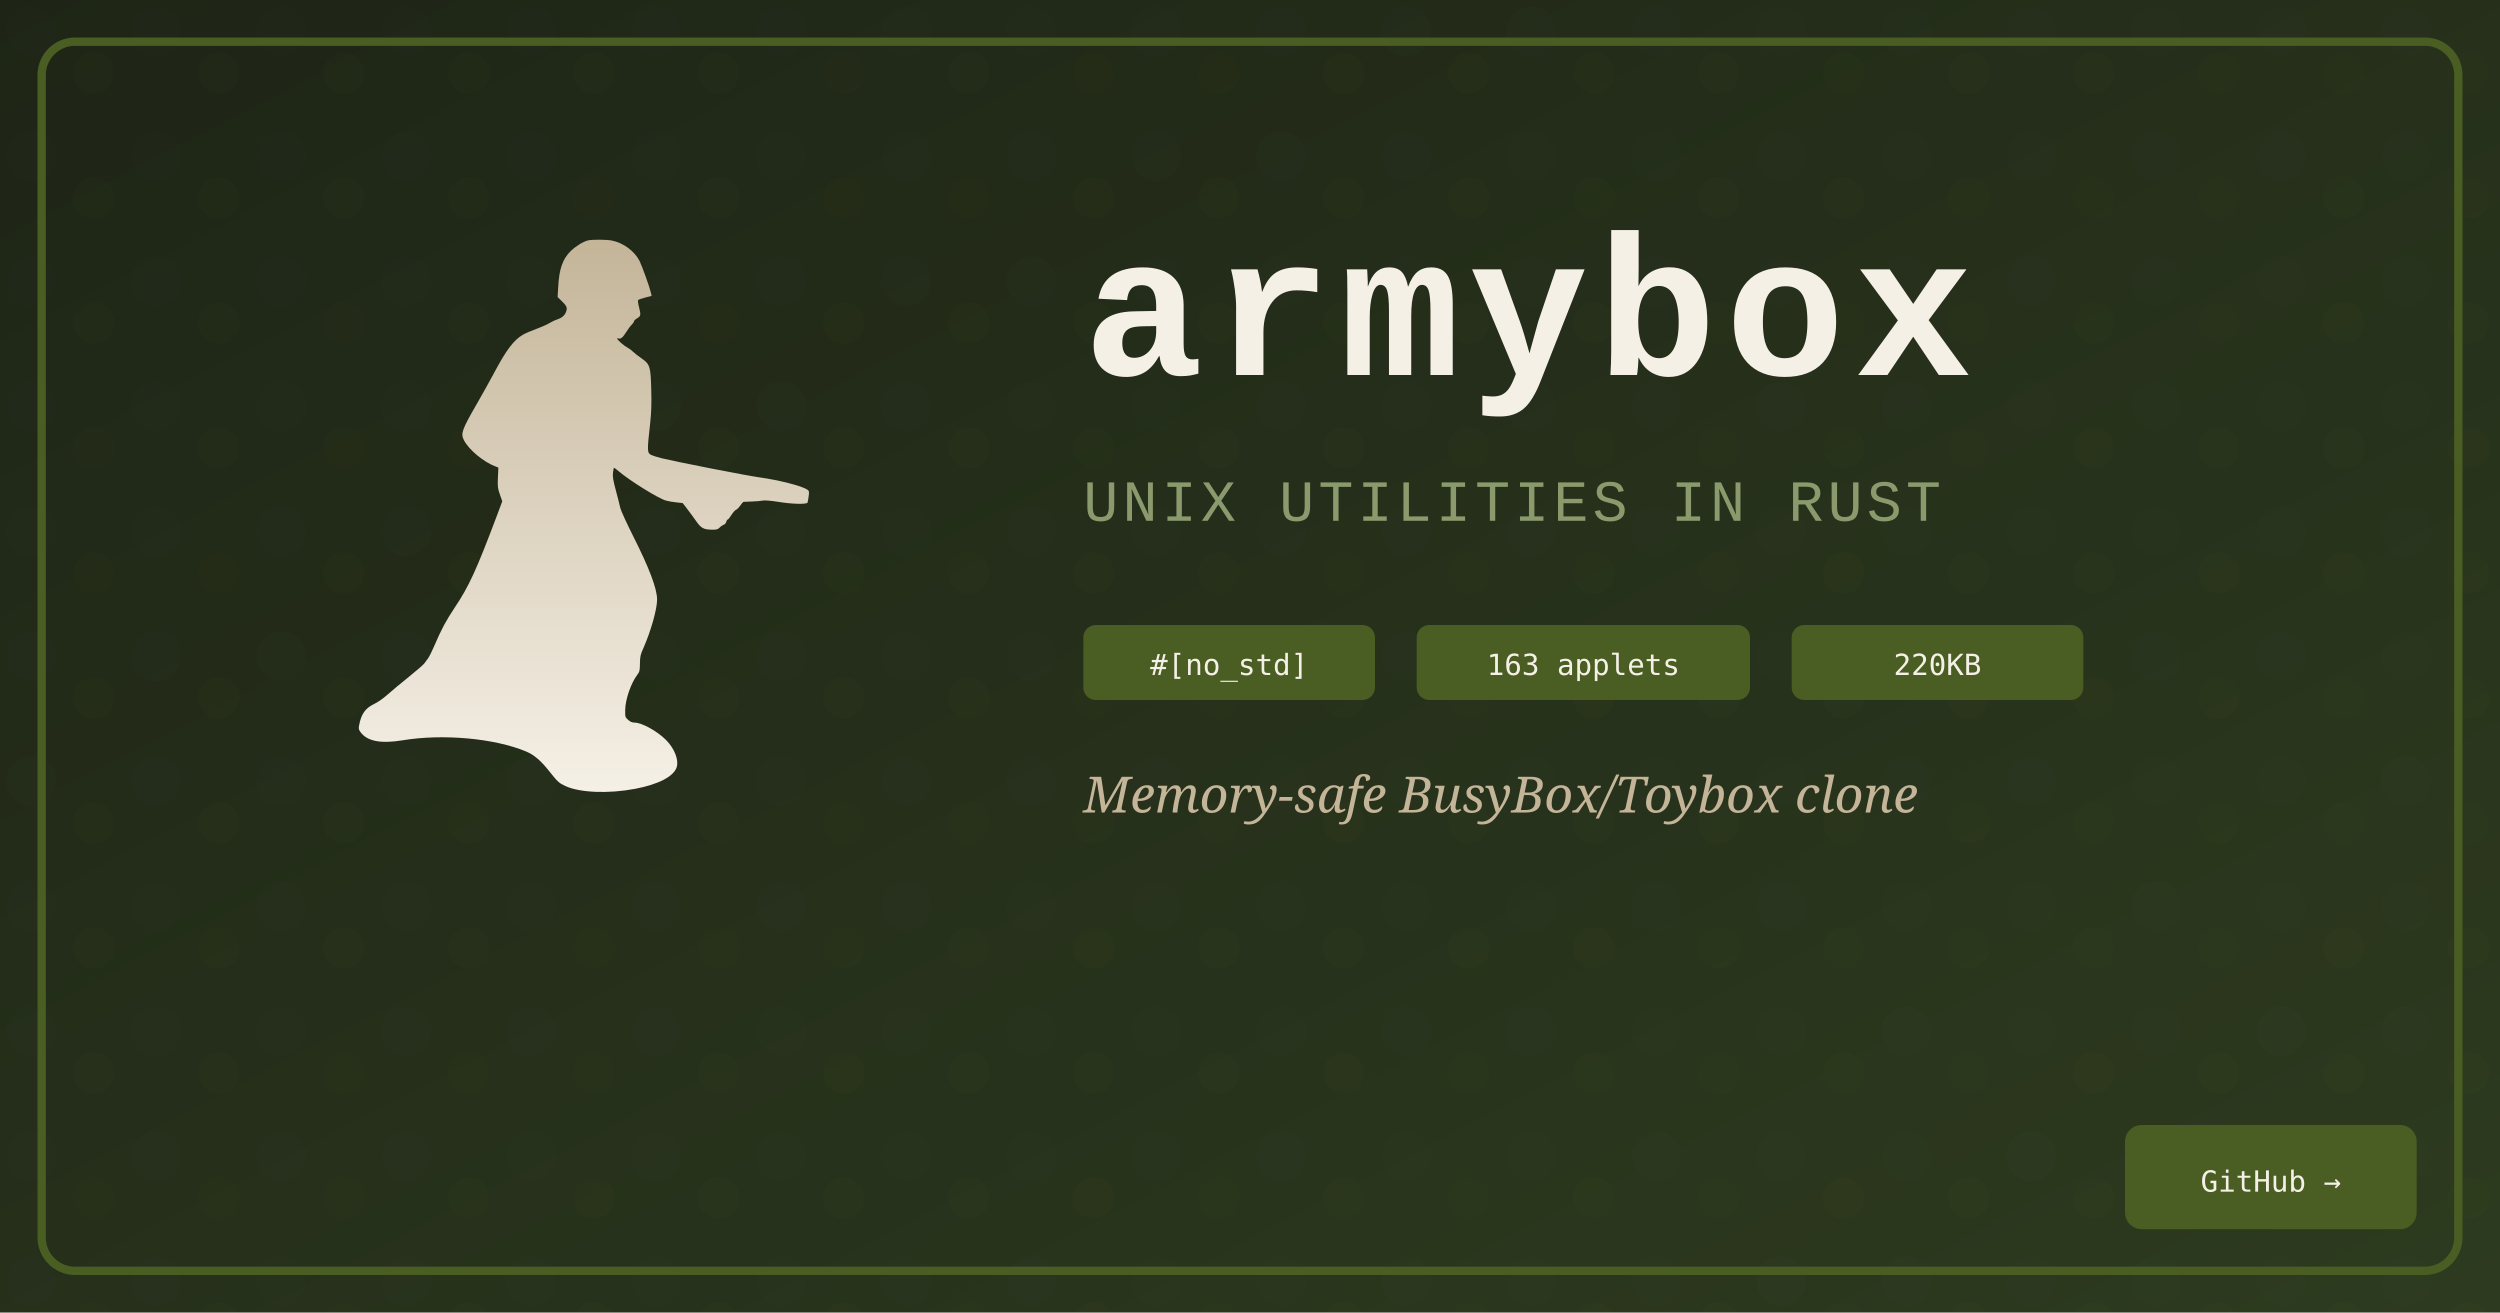
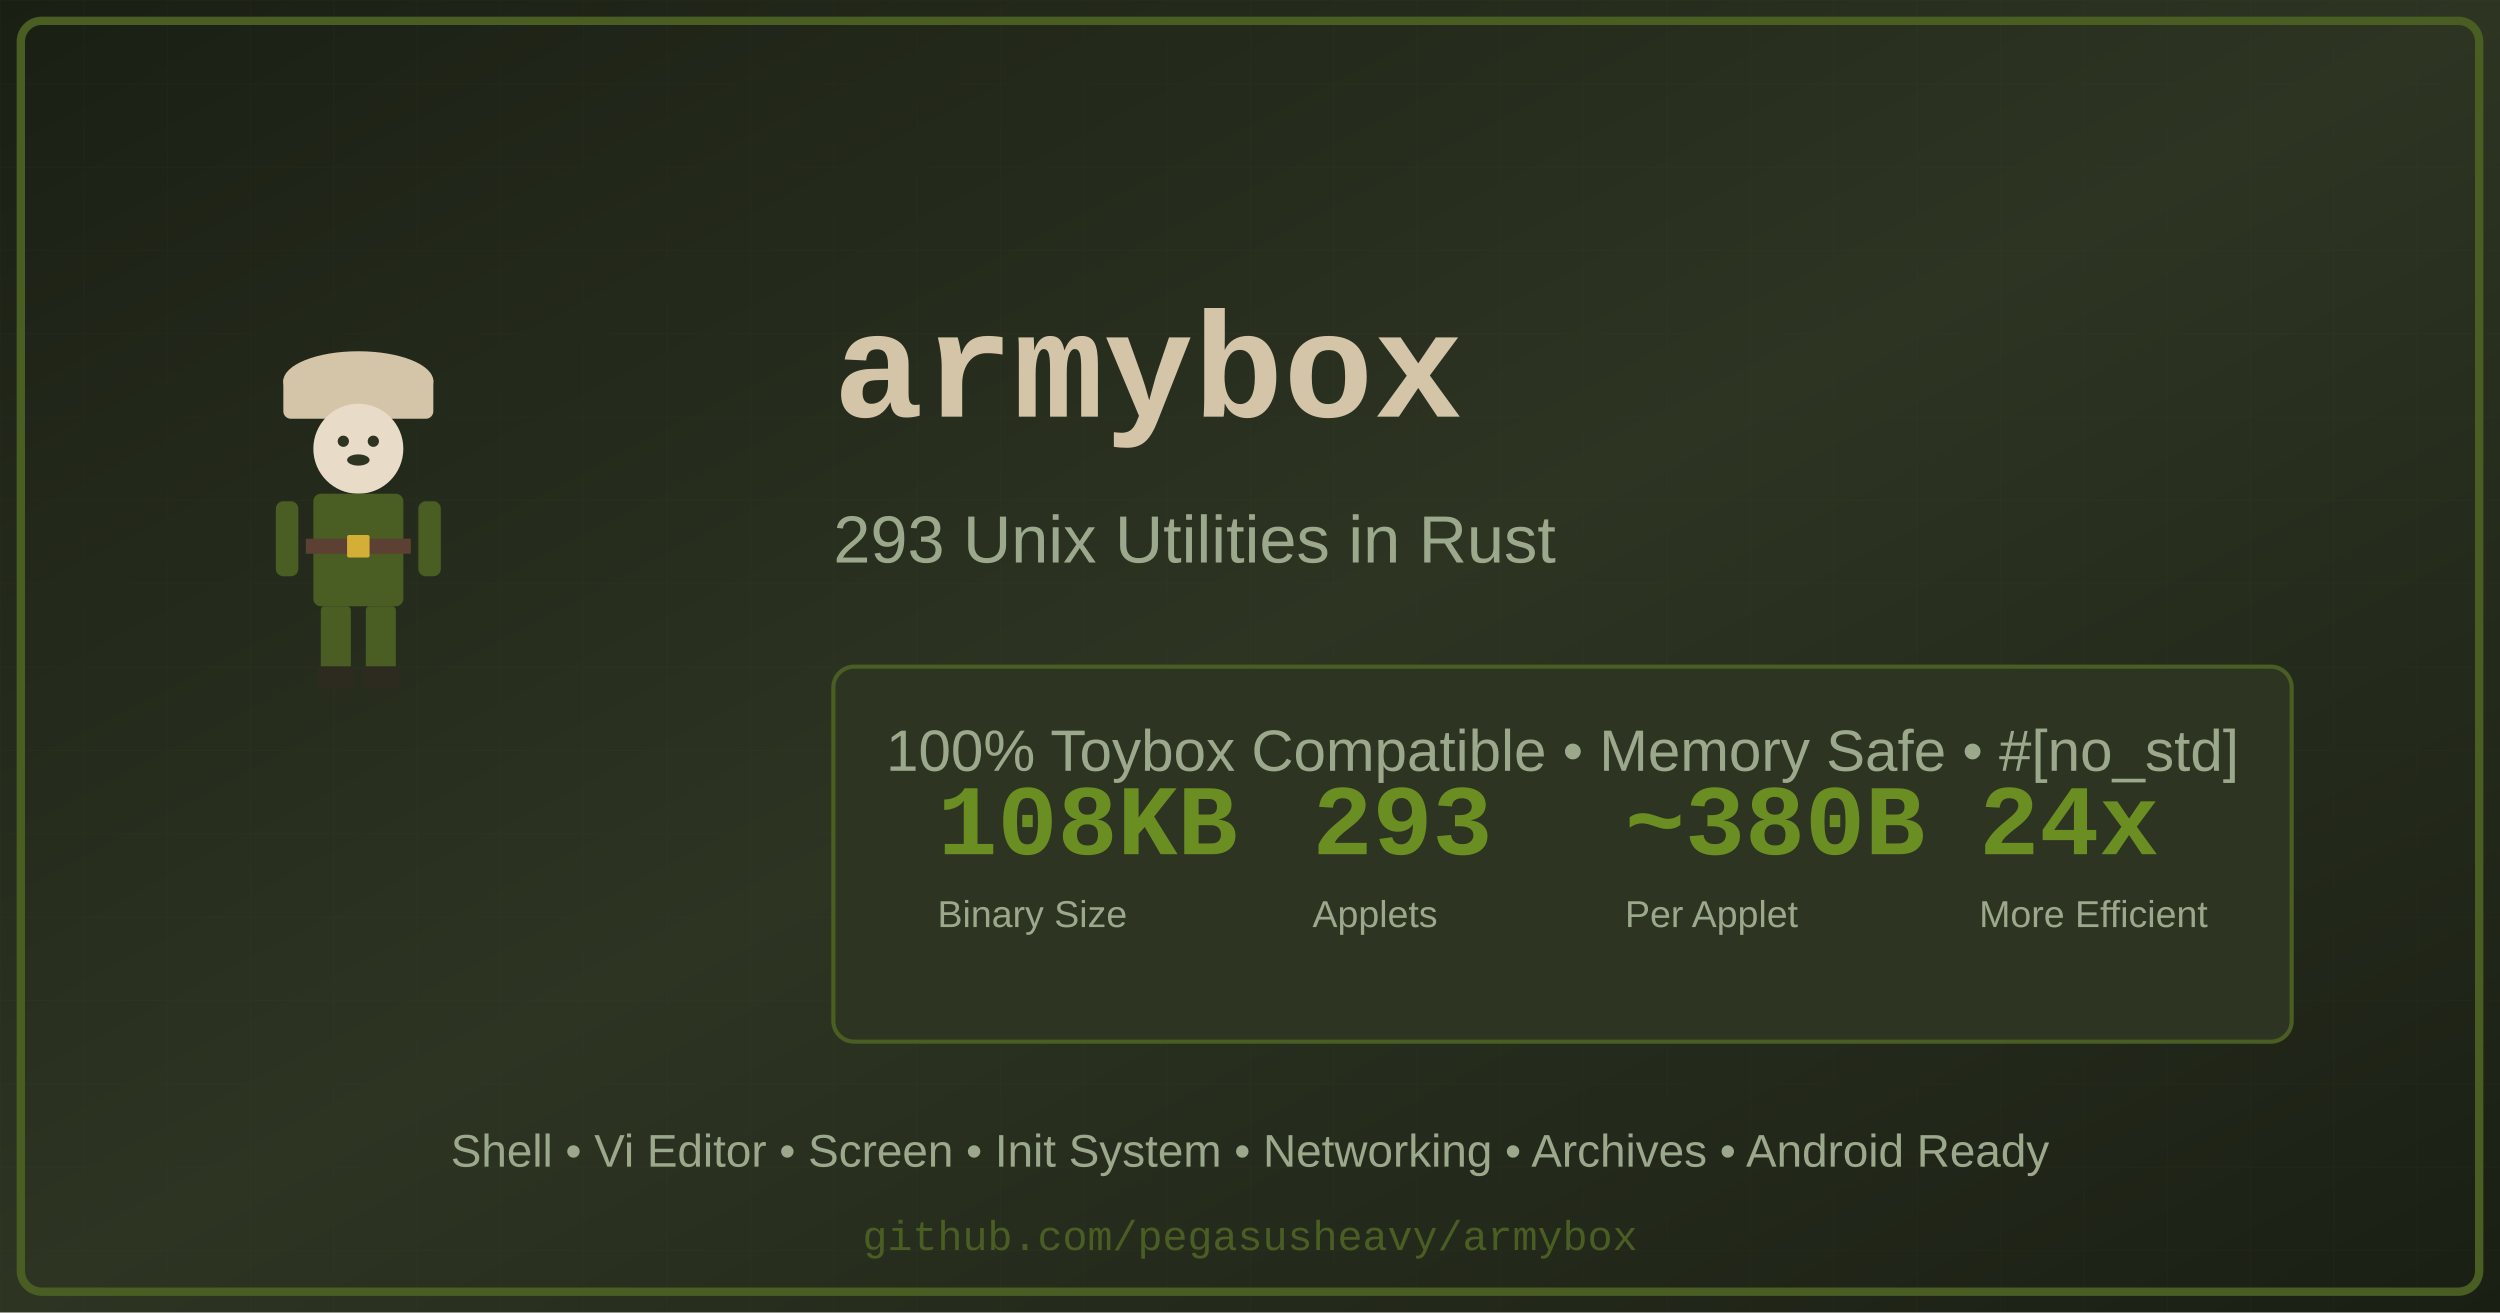
- <svg xmlns="http://www.w3.org/2000/svg" viewBox="0 0 1200 630">
+ <svg xmlns="http://www.w3.org/2000/svg" viewBox="0 0 1200 630" width="1200" height="630">
  <defs>
-     <linearGradient id="ogBg" x1="0%" y1="0%" x2="100%" y2="100%">
+     <linearGradient id="bg" x1="0%" y1="0%" x2="100%" y2="100%">
      <stop offset="0%" style="stop-color:#1a1f14" />
-       <stop offset="100%" style="stop-color:#2d3a1f" />
+       <stop offset="50%" style="stop-color:#2d3422" />
+       <stop offset="100%" style="stop-color:#1a1f14" />
    </linearGradient>
-     <linearGradient id="ogSoldier" x1="0%" y1="0%" x2="0%" y2="100%">
-       <stop offset="0%" style="stop-color:#f5f0e6" />
-       <stop offset="100%" style="stop-color:#c4b599" />
+     <linearGradient id="accent" x1="0%" y1="0%" x2="100%" y2="0%">
+       <stop offset="0%" style="stop-color:#4a5d23" />
+       <stop offset="100%" style="stop-color:#6b8e23" />
    </linearGradient>
-     <pattern id="ogCamo" patternUnits="userSpaceOnUse" width="60" height="60">
-       <rect width="60" height="60" fill="#2d3a1f" />
-       <circle cx="15" cy="15" r="12" fill="#3d4a2f" opacity="0.4" />
-       <circle cx="45" cy="35" r="10" fill="#4a5d23" opacity="0.3" />
-     </pattern>
  </defs>
-   <rect width="1200" height="630" fill="url(#ogBg)" />
-   <rect width="1200" height="630" fill="url(#ogCamo)" opacity="0.2" />
-   <rect x="20" y="20" width="1160" height="590" rx="16" fill="none" stroke="#4a5d23" stroke-width="4" />
-   <g transform="translate(80, 115) scale(0.0445, -0.0445) translate(0, -6000)" fill="url(#ogSoldier)">
-     <path d="M4544 5991 c-52 -13 -133 -63 -186 -115 -87 -85 -125 -194 -135 -389 l-6 -107 40 -39 c57 -54 67 -75 53 -115 -14 -42 -45 -70 -95 -86 -22 -7 -60 -25 -85 -40 -25 -16 -89 -44 -143 -64 -53 -19 -118 -47 -144 -62 -100 -58 -181 -166 -315 -419 -41 -77 -124 -225 -184 -330 -159 -275 -174 -317 -138 -388 53 -104 213 -237 345 -286 l27 -10 -5 -108 c-4 -97 -2 -115 21 -182 l26 -74 -64 -171 c-214 -568 -295 -745 -446 -971 -96 -143 -147 -239 -221 -412 -26 -62 -58 -126 -71 -142 -12 -17 -31 -41 -40 -54 -9 -13 -84 -78 -165 -143 -81 -65 -184 -150 -228 -190 -48 -43 -107 -84 -147 -103 -96 -46 -140 -108 -163 -235 -6 -31 -3 -43 16 -69 71 -98 218 -127 454 -88 433 72 991 22 1333 -121 86 -36 163 -102 257 -223 81 -102 98 -118 165 -149 159 -73 465 -85 755 -30 250 48 413 132 446 232 26 77 -24 204 -115 295 -97 97 -262 187 -341 187 -24 0 -45 9 -67 29 -32 29 -33 31 -32 108 2 115 62 289 132 381 23 30 26 44 27 120 1 77 6 97 40 172 78 177 145 414 145 517 0 118 -85 342 -260 688 -69 138 -131 273 -137 300 -6 28 -27 113 -48 190 -29 109 -36 150 -31 189 3 27 8 51 10 54 3 2 26 -14 51 -36 110 -96 427 -294 510 -317 28 -8 80 -17 116 -20 l65 -7 50 -65 c27 -35 70 -94 96 -131 53 -75 80 -90 171 -91 49 -1 62 3 82 23 13 14 33 27 45 31 11 3 23 17 26 31 3 13 10 24 15 24 6 0 24 22 41 50 17 27 39 52 50 56 10 3 30 23 45 45 14 21 31 40 37 40 6 1 47 3 91 4 44 1 96 6 116 10 23 4 84 -1 166 -14 151 -25 308 -28 316 -8 3 8 8 39 12 70 7 51 5 56 -16 71 -63 40 -305 102 -514 131 -128 17 -899 168 -1050 205 -49 12 -102 29 -117 36 -46 24 -47 37 -12 349 12 110 15 203 11 350 -6 257 -13 279 -105 344 -37 25 -78 58 -92 72 -14 14 -40 34 -58 43 -39 20 -112 84 -112 98 0 5 5 6 10 3 22 -13 51 8 84 63 19 31 46 68 60 81 14 14 26 31 26 38 0 8 16 23 35 34 40 24 42 34 19 125 -10 37 -13 69 -8 73 5 4 40 16 77 26 l68 18 -7 31 c-13 60 -95 288 -123 345 -55 108 -176 197 -301 221 -60 11 -209 12 -256 1z" />
+   <rect width="1200" height="630" fill="url(#bg)" />
+   <pattern id="grid" width="40" height="40" patternUnits="userSpaceOnUse">
+     <path d="M 40 0 L 0 0 0 40" fill="none" stroke="#4a5d23" stroke-width="0.5" opacity="0.1" />
+   </pattern>
+   <rect width="1200" height="630" fill="url(#grid)" />
+   <g transform="translate(100, 165) scale(0.18)">
+     <g fill="#d4c5a9">
+       <ellipse cx="400" cy="100" rx="200" ry="80" />
+       <rect x="200" y="80" width="400" height="120" rx="20" />
+       <circle cx="400" cy="280" r="120" fill="#e8dcc8" />
+       <circle cx="360" cy="260" r="15" fill="#2d3422" />
+       <circle cx="440" cy="260" r="15" fill="#2d3422" />
+       <ellipse cx="400" cy="310" rx="30" ry="15" fill="#2d3422" />
+       <rect x="280" y="400" width="240" height="300" rx="20" fill="#4a5d23" />
+       <rect x="260" y="520" width="280" height="40" fill="#5c4033" />
+       <rect x="370" y="510" width="60" height="60" rx="5" fill="#d4af37" />
+       <rect x="180" y="420" width="60" height="200" rx="20" fill="#4a5d23" />
+       <rect x="560" y="420" width="60" height="200" rx="20" fill="#4a5d23" />
+       <rect x="300" y="700" width="80" height="180" rx="10" fill="#4a5d23" />
+       <rect x="420" y="700" width="80" height="180" rx="10" fill="#4a5d23" />
+       <rect x="290" y="860" width="100" height="60" rx="10" fill="#2d2b1f" />
+       <rect x="410" y="860" width="100" height="60" rx="10" fill="#2d2b1f" />
+     </g>
  </g>
-   <g transform="translate(520, 180)">
-     <text font-family="'Courier New', Courier, monospace" font-size="96" font-weight="bold" fill="#f5f0e6" letter-spacing="4">
-       armybox
-     </text>
-     <text y="70" font-family="'Courier New', Courier, monospace" font-size="28" fill="#8b9a6d" letter-spacing="2">
-       UNIX UTILITIES IN RUST
-     </text>
-     <g transform="translate(0, 120)">
-       <rect width="140" height="36" rx="6" fill="#4a5d23" />
-       <text x="70" y="24" font-family="monospace" font-size="14" fill="#f5f0e6" text-anchor="middle">#[no_std]</text>
-       <rect x="160" width="160" height="36" rx="6" fill="#4a5d23" />
-       <text x="240" y="24" font-family="monospace" font-size="14" fill="#f5f0e6" text-anchor="middle">163 applets</text>
-       <rect x="340" width="140" height="36" rx="6" fill="#4a5d23" />
-       <text x="410" y="24" font-family="monospace" font-size="14" fill="#f5f0e6" text-anchor="middle">220KB</text>
+   <text x="400" y="200" font-family="'Courier New', monospace" font-size="72" font-weight="bold" fill="#d4c5a9">armybox</text>
+   <text x="400" y="270" font-family="Arial, sans-serif" font-size="32" fill="#9ca88c">293 Unix Utilities in Rust</text>
+   <g transform="translate(400, 320)">
+     <rect x="0" y="0" width="700" height="180" rx="10" fill="#2d3422" stroke="#4a5d23" stroke-width="2" />
+     <text x="350" y="50" font-family="Arial, sans-serif" font-size="28" fill="#9ca88c" text-anchor="middle">100% Toybox Compatible • Memory Safe • #[no_std]</text>
+     <g transform="translate(50, 90)">
+       <text x="0" y="0" font-family="'Courier New', monospace" font-size="48" font-weight="bold" fill="#6b8e23">108KB</text>
+       <text x="0" y="35" font-family="Arial, sans-serif" font-size="18" fill="#9ca88c">Binary Size</text>
    </g>
-     <text y="210" font-family="Georgia, serif" font-size="24" fill="#c4b599" font-style="italic">
-       Memory-safe BusyBox/Toybox clone
-     </text>
+     <g transform="translate(230, 90)">
+       <text x="0" y="0" font-family="'Courier New', monospace" font-size="48" font-weight="bold" fill="#6b8e23">293</text>
+       <text x="0" y="35" font-family="Arial, sans-serif" font-size="18" fill="#9ca88c">Applets</text>
+     </g>
+     <g transform="translate(380, 90)">
+       <text x="0" y="0" font-family="'Courier New', monospace" font-size="48" font-weight="bold" fill="#6b8e23">~380B</text>
+       <text x="0" y="35" font-family="Arial, sans-serif" font-size="18" fill="#9ca88c">Per Applet</text>
+     </g>
+     <g transform="translate(550, 90)">
+       <text x="0" y="0" font-family="'Courier New', monospace" font-size="48" font-weight="bold" fill="#6b8e23">24x</text>
+       <text x="0" y="35" font-family="Arial, sans-serif" font-size="18" fill="#9ca88c">More Efficient</text>
+     </g>
  </g>
-   <g transform="translate(1020, 540)">
-     <rect width="140" height="50" rx="8" fill="#4a5d23" />
-     <text x="70" y="32" font-family="monospace" font-size="14" fill="#f5f0e6" text-anchor="middle">GitHub →</text>
-   </g>
+   <text x="600" y="560" font-family="Arial, sans-serif" font-size="22" fill="#9ca88c" text-anchor="middle">
+     Shell • Vi Editor • Screen • Init System • Networking • Archives • Android Ready
+   </text>
+   <text x="600" y="600" font-family="'Courier New', monospace" font-size="20" fill="#4a5d23" text-anchor="middle">
+     github.com/pegasusheavy/armybox
+   </text>
+   <rect x="10" y="10" width="1180" height="610" fill="none" stroke="#4a5d23" stroke-width="4" rx="10" />
</svg>
